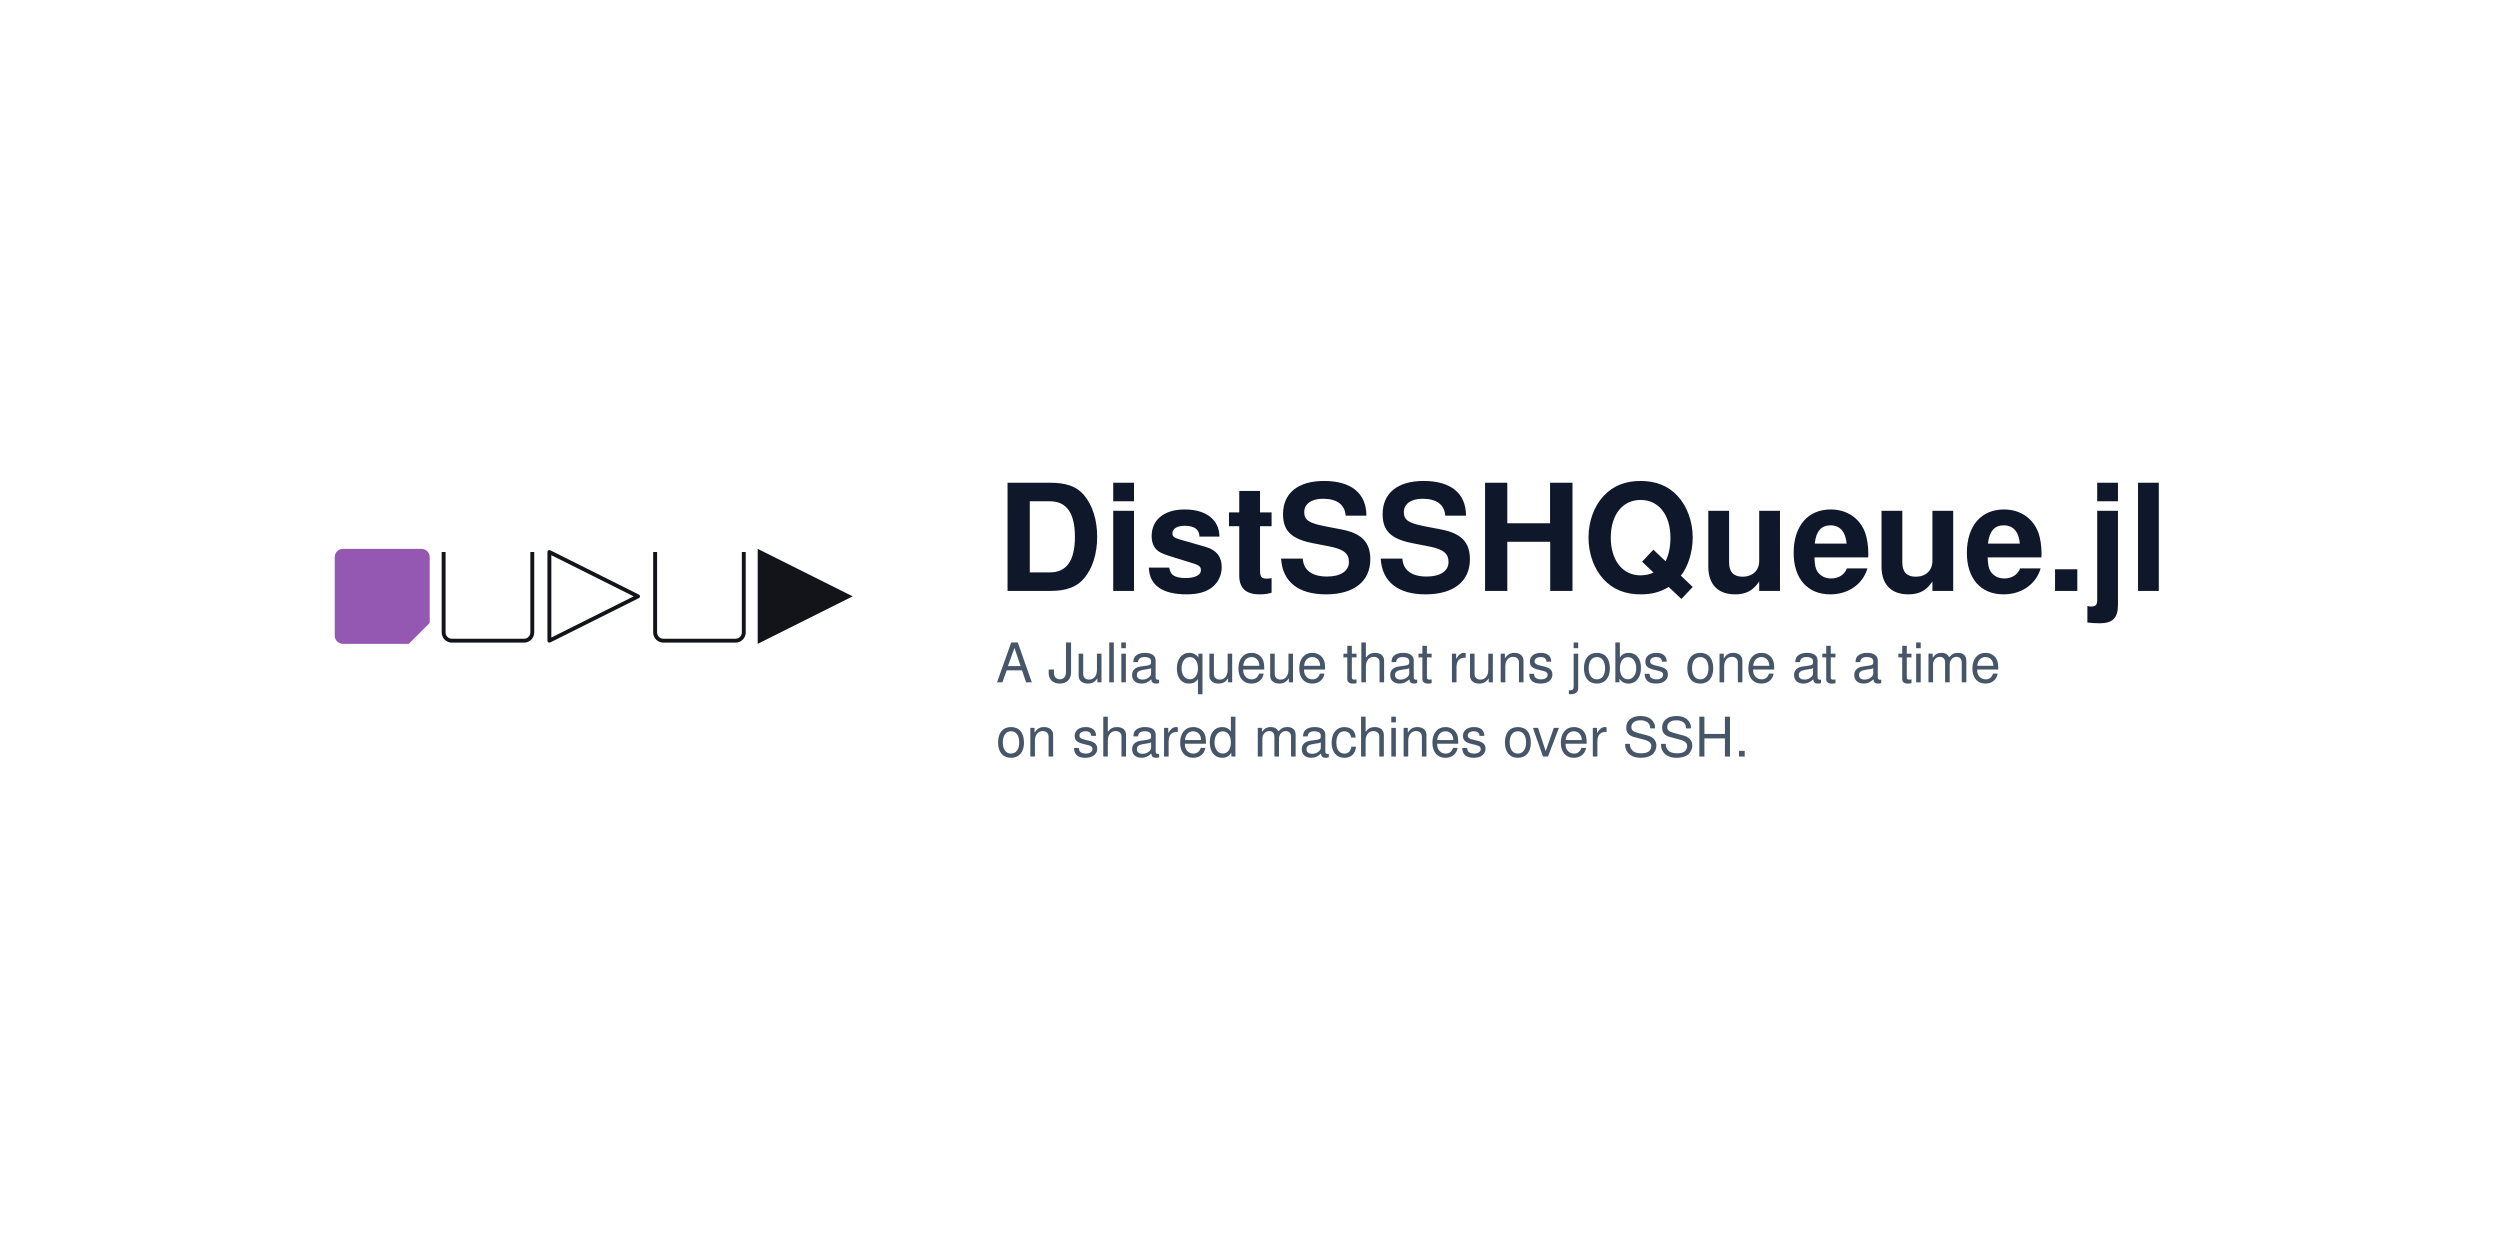
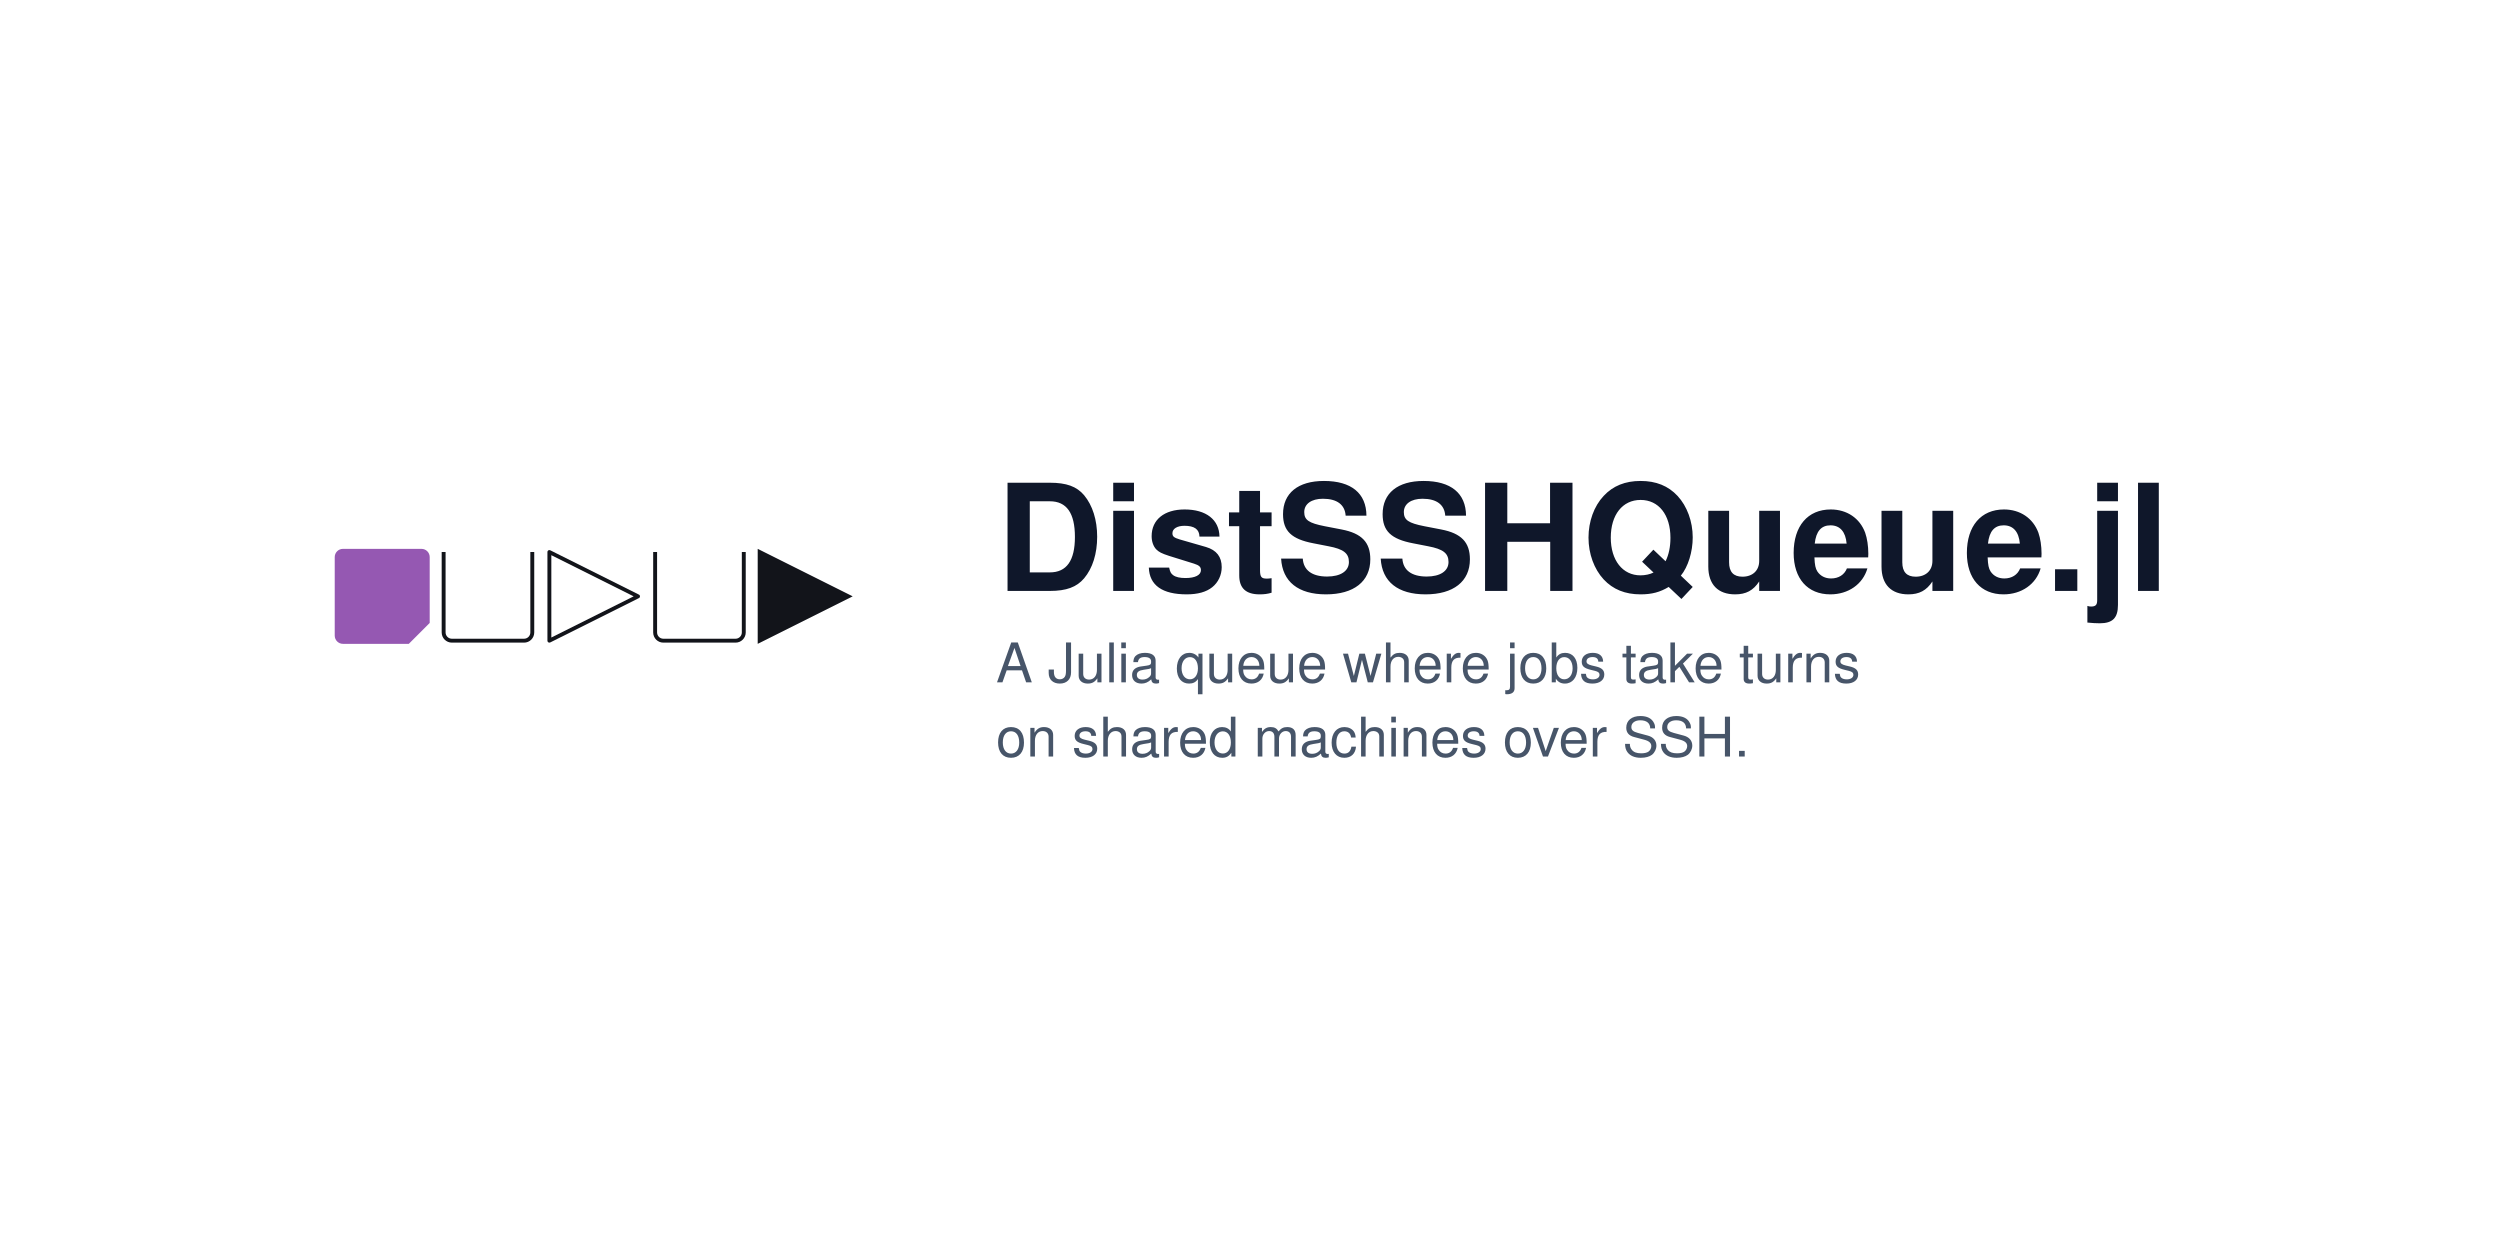
<svg xmlns="http://www.w3.org/2000/svg" width="1280" height="640" viewBox="0 0 1280 640">
  <rect width="1280" height="640" fill="#ffffff" />
  <svg x="130" y="135.333" width="340" height="340" viewBox="0 0 340 340">
    <path fill-rule="nonzero" fill="rgb(58.4%, 34.5%, 69.8%)" fill-opacity="1" d="M 45.594 145.684 L 85.793 145.684 C 88.121 145.684 90.008 147.57 90.008 149.898 L 90.008 183.617 L 79.309 194.316 L 45.594 194.316 C 43.266 194.316 41.379 192.43 41.379 190.102 L 41.379 149.898 C 41.379 147.57 43.266 145.684 45.594 145.684 Z M 45.594 145.684 " />
    <path fill="none" stroke-width="2" stroke-linecap="butt" stroke-linejoin="round" stroke="rgb(7%, 8%, 10%)" stroke-opacity="1" stroke-miterlimit="10" d="M 97.141 147.305 L 97.141 188.48 C 97.141 190.809 99.027 192.695 101.355 192.695 L 138.316 192.695 C 140.645 192.695 142.531 190.809 142.531 188.48 L 142.531 147.305 " />
    <path fill="none" stroke-width="2" stroke-linecap="round" stroke-linejoin="round" stroke="rgb(7%, 8%, 10%)" stroke-opacity="1" stroke-miterlimit="10" d="M 151.285 147.305 L 196.672 170 L 151.285 192.695 Z M 151.285 147.305 " />
    <path fill="none" stroke-width="2" stroke-linecap="butt" stroke-linejoin="round" stroke="rgb(7%, 8%, 10%)" stroke-opacity="1" stroke-miterlimit="10" d="M 205.426 147.305 L 205.426 188.48 C 205.426 190.809 207.312 192.695 209.641 192.695 L 246.602 192.695 C 248.926 192.695 250.816 190.809 250.816 188.48 L 250.816 147.305 " />
    <path fill-rule="nonzero" fill="rgb(7%, 8%, 10%)" fill-opacity="1" d="M 257.945 145.684 L 306.578 170 L 257.945 194.316 Z M 257.945 145.684 " />
  </svg>
  <text x="510" y="276" dominant-baseline="middle" fill="#0f172a" font-family="'Helvetica Neue', Helvetica, Arial, sans-serif" font-size="76" font-weight="800">DistSSHQueue.jl</text>
-   <text x="510" y="340" dominant-baseline="middle" fill="#475569" font-family="'Helvetica Neue', Helvetica, Arial, sans-serif" font-size="28" font-weight="500">A Julia queue that runs jobs one at a time</text>
+   <text x="510" y="340" dominant-baseline="middle" fill="#475569" font-family="'Helvetica Neue', Helvetica, Arial, sans-serif" font-size="28" font-weight="500">A Julia queue where jobs take turns</text>
  <text x="510" y="378" dominant-baseline="middle" fill="#475569" font-family="'Helvetica Neue', Helvetica, Arial, sans-serif" font-size="28" font-weight="500">on shared machines over SSH.</text>
</svg>
